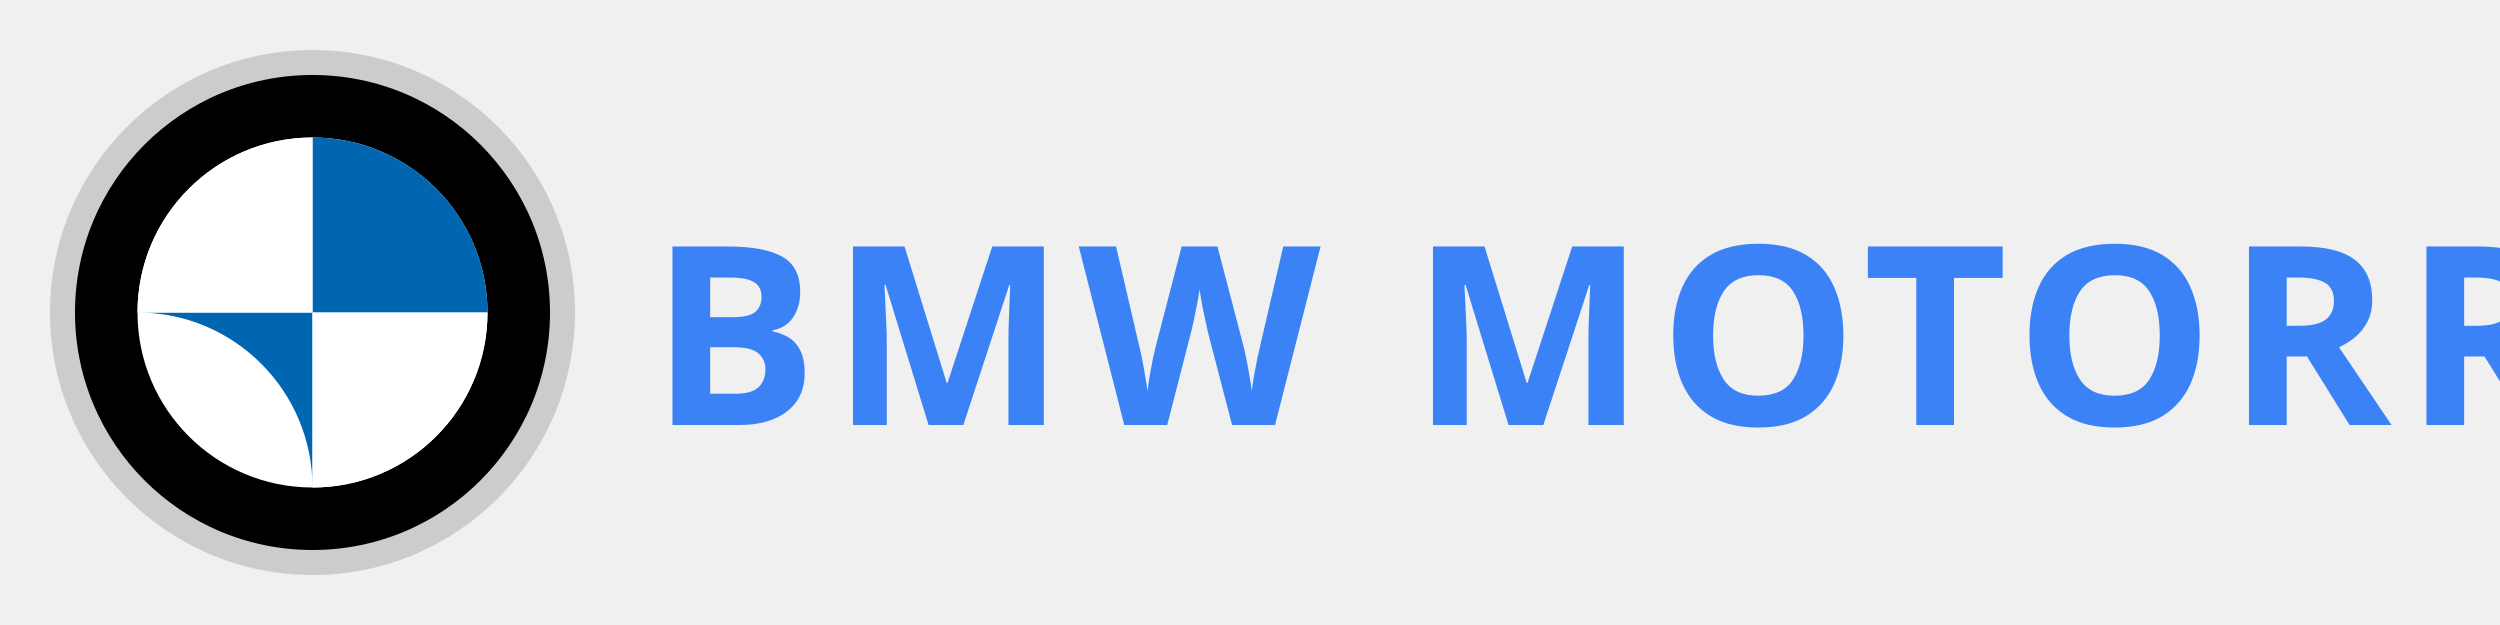
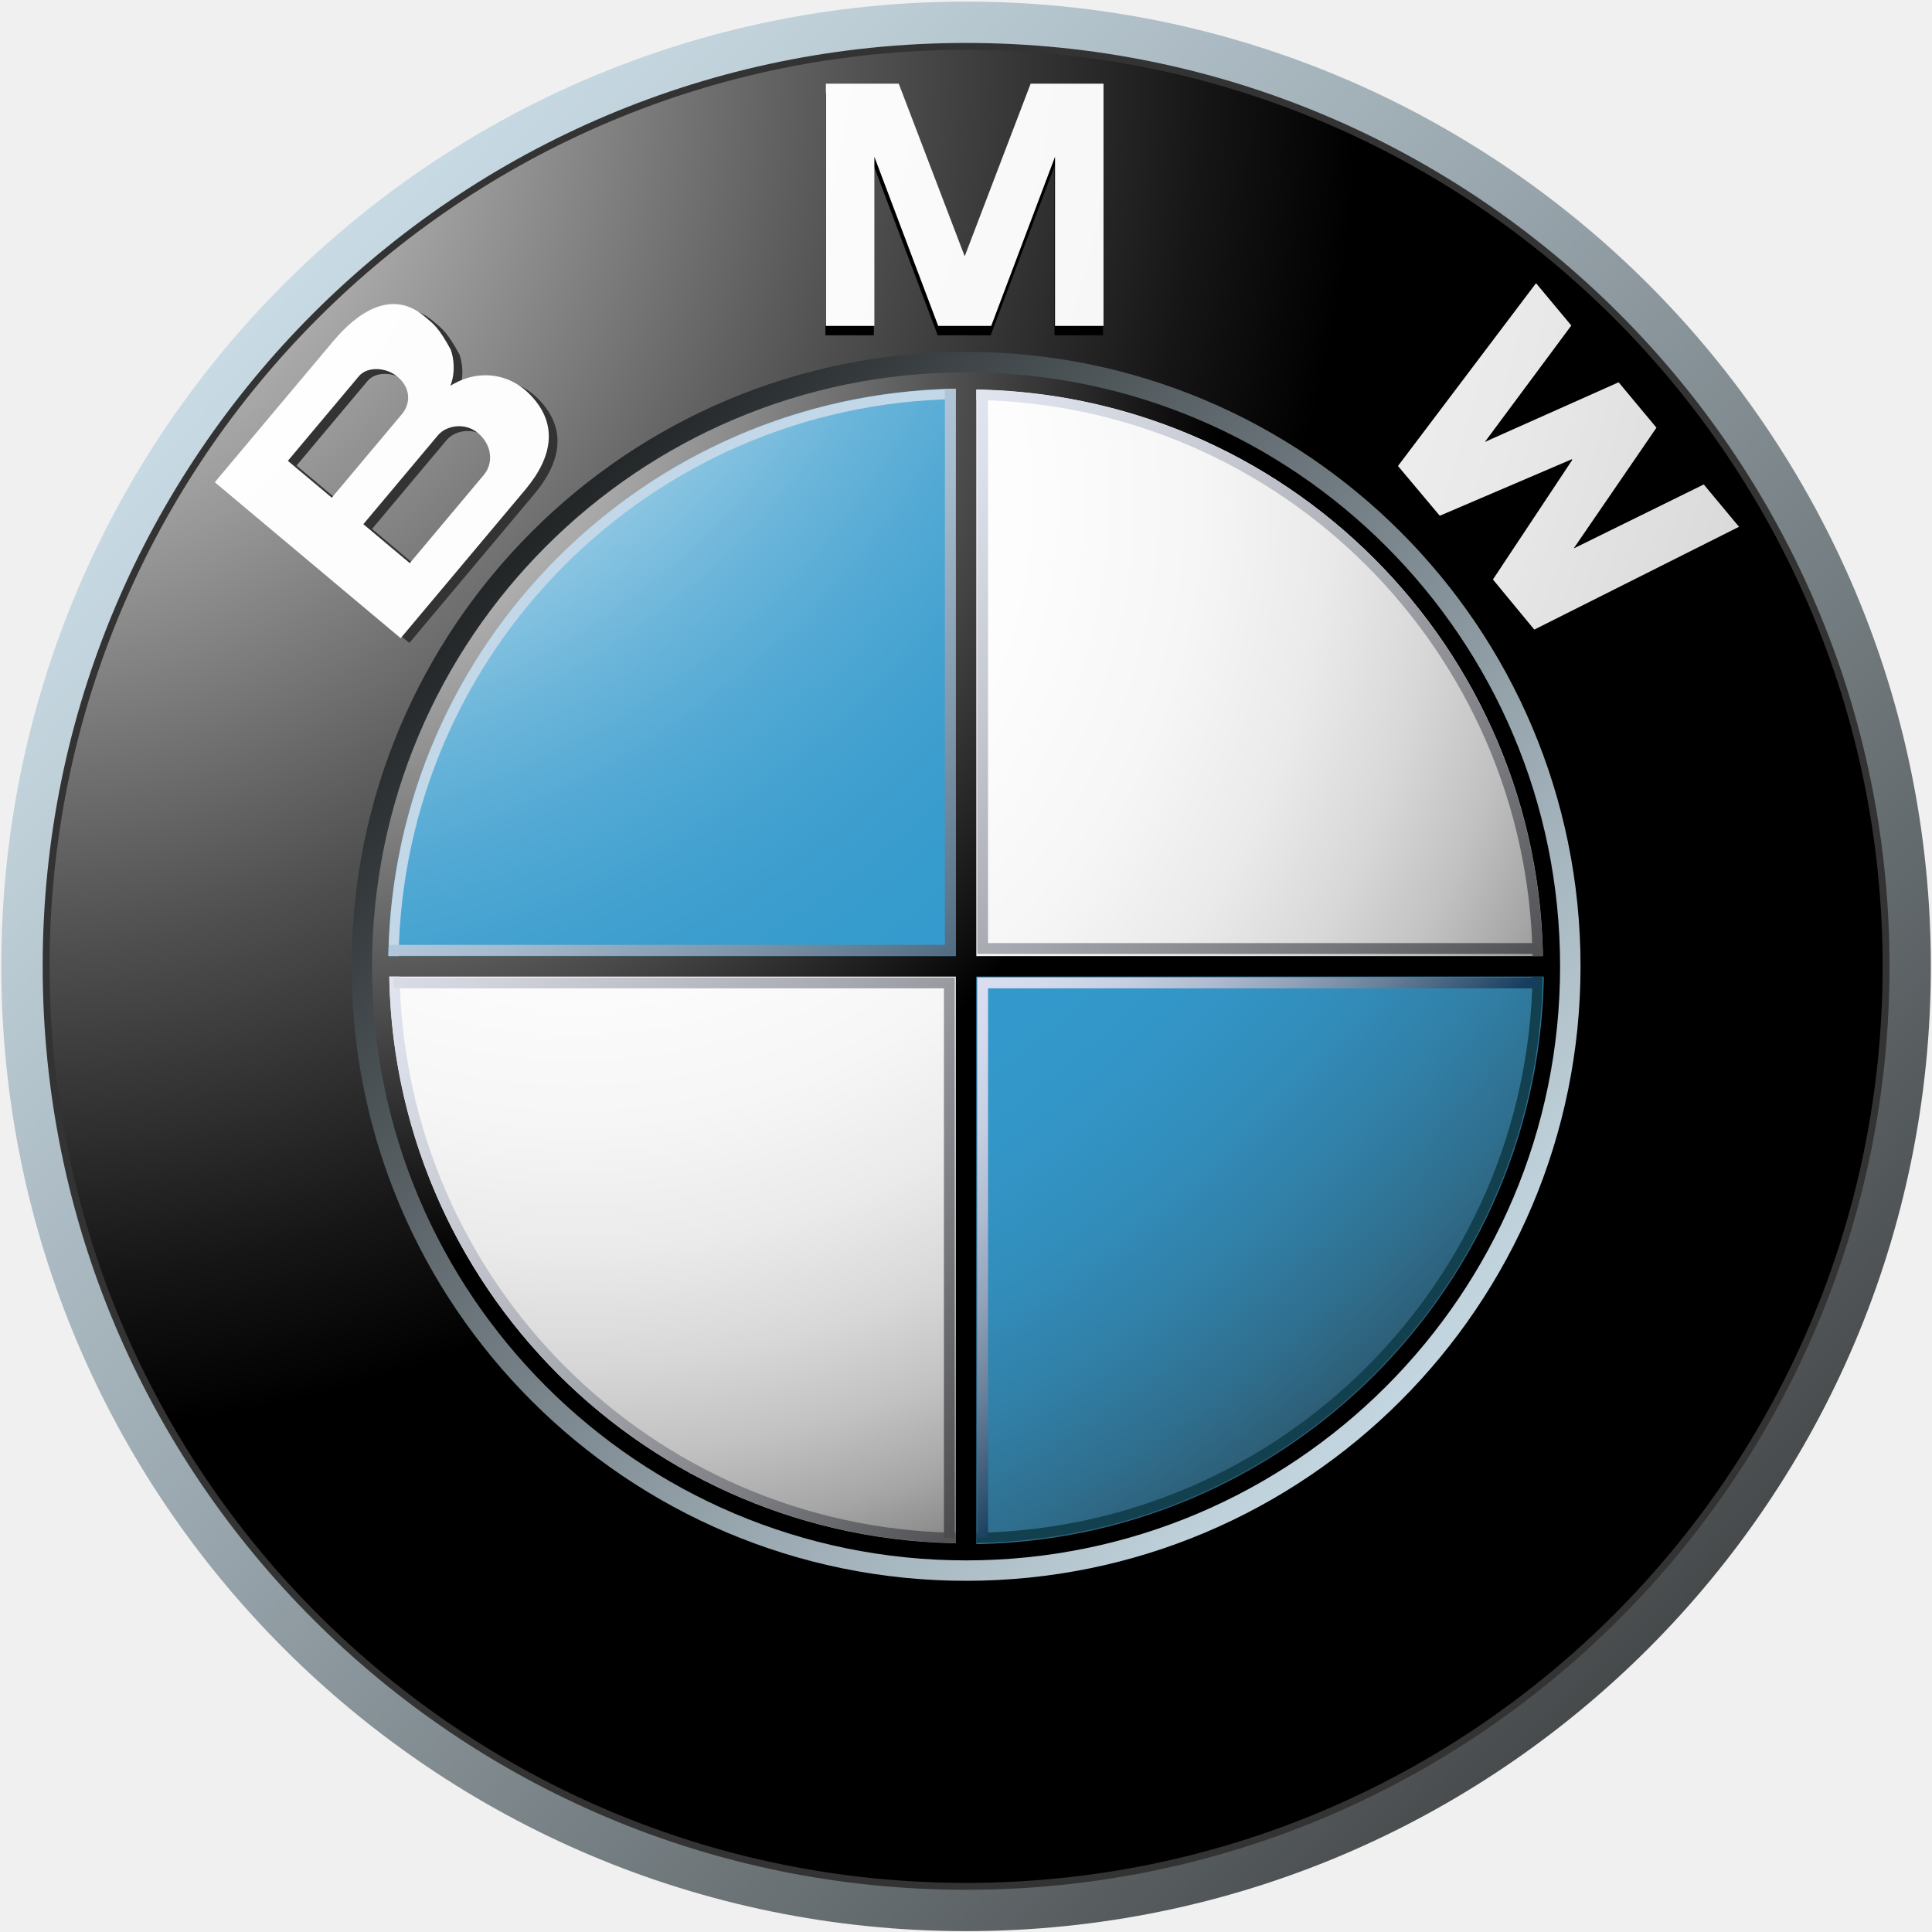
- <svg xmlns="http://www.w3.org/2000/svg" viewBox="0 0 200 50" width="100%" height="100%">
-   <circle cx="25" cy="25" r="20" fill="#000000" stroke="#CCCCCC" stroke-width="2" />
-   <circle cx="25" cy="25" r="14" fill="#FFFFFF" />
-   <path fill="#0066B1" d="M 25,25 L 25,11 A 14,14 0 0,1 39,25 Z" />
-   <path fill="#0066B1" d="M 25,25 L 11,25 A 14,14 0 0,1 25,39 Z" />
-   <path fill="#FFFFFF" d="M 25,25 L 39,25 A 14,14 0 0,1 25,39 Z" />
-   <path fill="#FFFFFF" d="M 25,25 L 25,11 A 14,14 0 0,0 11,25 Z" />
-   <text x="52" y="34" font-family="'Impact', 'Arial Black', sans-serif" font-size="20" font-weight="bold" fill="#3B82F6" letter-spacing="1">BMW MOTORRAD</text>
+ <svg xmlns="http://www.w3.org/2000/svg" xmlns:xlink="http://www.w3.org/1999/xlink" height="1015" viewBox="-.68 -.847 1015 1015" width="1015">
+   <linearGradient id="a" gradientUnits="userSpaceOnUse" x1="-74.197" x2="1001.25" y1="-54.648" y2="984.588">
+     <stop offset="0" stop-color="#dff4ff" />
+     <stop offset=".098" stop-color="#d6eaf5" />
+     <stop offset=".268" stop-color="#bfd0d9" />
+     <stop offset=".488" stop-color="#98a5ac" />
+     <stop offset=".747" stop-color="#646b6e" />
+     <stop offset="1" stop-color="#2b2b2b" />
+   </linearGradient>
+   <radialGradient id="b" cx="-6.317" cy="33.522" gradientUnits="userSpaceOnUse" r="720.108">
+     <stop offset="0" stop-color="#fff" />
+     <stop offset=".306" stop-color="#a8a8a8" />
+     <stop offset=".646" stop-color="#4f4f4f" />
+     <stop offset=".885" stop-color="#161616" />
+     <stop offset="1" />
+   </radialGradient>
+   <linearGradient id="c" gradientTransform="matrix(-1 0 0 -1 930.9756 1169.306)" gradientUnits="userSpaceOnUse" x1="54.041" x2="738.989" y1="304.847" y2="966.733">
+     <stop offset="0" stop-color="#dff4ff" />
+     <stop offset=".086" stop-color="#d6eaf5" />
+     <stop offset=".233" stop-color="#bed0d9" />
+     <stop offset=".424" stop-color="#96a4ac" />
+     <stop offset=".652" stop-color="#5f686d" />
+     <stop offset=".907" stop-color="#1a1d1e" />
+     <stop offset="1" />
+   </linearGradient>
+   <linearGradient id="d">
+     <stop offset="0" stop-color="#fff" />
+     <stop offset=".31" stop-color="#fdfdfd" />
+     <stop offset=".451" stop-color="#f6f6f6" />
+     <stop offset=".557" stop-color="#e9e9e9" />
+     <stop offset=".646" stop-color="#d7d7d7" />
+     <stop offset=".724" stop-color="#bfbfbf" />
+     <stop offset=".794" stop-color="#a2a2a2" />
+     <stop offset=".859" stop-color="#808080" />
+     <stop offset=".92" stop-color="#575757" />
+     <stop offset=".975" stop-color="#2b2b2b" />
+     <stop offset="1" stop-color="#141414" />
+   </linearGradient>
+   <radialGradient id="e" cx="-135.647" cy="-39.812" gradientUnits="userSpaceOnUse" r="1730.313" xlink:href="#d" />
+   <radialGradient id="f" cx="-135.723" cy="-39.812" gradientUnits="userSpaceOnUse" r="1730.461" xlink:href="#d" />
+   <radialGradient id="g" cx="-135.817" cy="-40.32" gradientUnits="userSpaceOnUse" r="1731.787" xlink:href="#d" />
+   <linearGradient id="h">
+     <stop offset="0" stop-color="#e6e6e6" />
+     <stop offset=".104" stop-color="#d6d6d6" />
+     <stop offset=".307" stop-color="#adadad" />
+     <stop offset=".588" stop-color="#6c6c6c" />
+     <stop offset=".933" stop-color="#121212" />
+     <stop offset="1" />
+   </linearGradient>
+   <radialGradient id="i" cx="174.253" cy="200.075" gradientUnits="userSpaceOnUse" r="466.718" xlink:href="#h" />
+   <radialGradient id="j" cx="301.906" cy="262.848" gradientUnits="userSpaceOnUse" r="678.742">
+     <stop offset="0" stop-color="#fff" />
+     <stop offset=".344" stop-color="#fdfdfd" />
+     <stop offset=".481" stop-color="#f6f6f6" />
+     <stop offset=".582" stop-color="#eaeaea" />
+     <stop offset=".665" stop-color="#d8d8d8" />
+     <stop offset=".737" stop-color="#c2c2c2" />
+     <stop offset=".802" stop-color="#a6a6a6" />
+     <stop offset=".86" stop-color="#848484" />
+     <stop offset=".913" stop-color="#5f5f5f" />
+     <stop offset=".949" stop-color="#404040" />
+     <stop offset=".957" stop-color="#404040" />
+     <stop offset="1" stop-color="#404040" />
+     <stop offset="1" />
+   </radialGradient>
+   <linearGradient id="k">
+     <stop offset=".169" stop-color="#fff" />
+     <stop offset=".196" stop-color="#e0eff7" />
+     <stop offset=".241" stop-color="#b2d9ec" />
+     <stop offset=".287" stop-color="#8bc5e2" />
+     <stop offset=".335" stop-color="#6bb5da" />
+     <stop offset=".384" stop-color="#52a9d4" />
+     <stop offset=".436" stop-color="#41a0cf" />
+     <stop offset=".491" stop-color="#369bcd" />
+     <stop offset=".556" stop-color="#39c" />
+     <stop offset=".606" stop-color="#3396c8" />
+     <stop offset=".655" stop-color="#328ebc" />
+     <stop offset=".705" stop-color="#3180a8" />
+     <stop offset=".754" stop-color="#2f6d8c" />
+     <stop offset=".803" stop-color="#2d5468" />
+     <stop offset=".851" stop-color="#2a373d" />
+     <stop offset=".871" stop-color="#292929" />
+   </linearGradient>
+   <radialGradient id="l" cx="102.618" cy="5.56" gradientUnits="userSpaceOnUse" r="1202.06" xlink:href="#k" />
+   <radialGradient id="m" cx="102.618" cy="5.551" gradientUnits="userSpaceOnUse" r="1202.037" xlink:href="#k" />
+   <radialGradient id="n" cx="180.627" cy="205.954" gradientUnits="userSpaceOnUse" r="457.773" xlink:href="#h" />
+   <linearGradient id="o">
+     <stop offset="0" stop-color="#f0f4ff" />
+     <stop offset=".109" stop-color="#ebeff9" />
+     <stop offset=".247" stop-color="#dce0ea" />
+     <stop offset=".403" stop-color="#c4c7cf" />
+     <stop offset=".57" stop-color="#a2a4ab" />
+     <stop offset=".747" stop-color="#76777c" />
+     <stop offset=".929" stop-color="#414243" />
+     <stop offset="1" stop-color="#2b2b2b" />
+   </linearGradient>
+   <linearGradient id="p" gradientUnits="userSpaceOnUse" x1="446.835" x2="893.254" xlink:href="#o" y1="91.655" y2="523.042" />
+   <linearGradient id="q" gradientUnits="userSpaceOnUse" x1="84.488" x2="530.914" xlink:href="#o" y1="455.87" y2="887.265" />
+   <linearGradient id="r" gradientUnits="userSpaceOnUse" x1="300.459" x2="531.948" y1="302.041" y2="525.736">
+     <stop offset="0" stop-color="#c2d7e8" />
+     <stop offset=".134" stop-color="#bacfe1" />
+     <stop offset=".343" stop-color="#a4bacd" />
+     <stop offset=".6" stop-color="#8098ac" />
+     <stop offset=".894" stop-color="#4e697f" />
+     <stop offset="1" stop-color="#3a566d" />
+   </linearGradient>
+   <linearGradient id="s" gradientUnits="userSpaceOnUse" x1="184.524" x2="626.457" y1="356.854" y2="783.908">
+     <stop offset="0" stop-color="#f0f4ff" />
+     <stop offset=".097" stop-color="#e8ebf6" />
+     <stop offset=".257" stop-color="#d1d4dd" />
+     <stop offset=".459" stop-color="#abaeb5" />
+     <stop offset=".695" stop-color="#78797d" />
+     <stop offset=".958" stop-color="#363637" />
+     <stop offset="1" stop-color="#2b2b2b" />
+   </linearGradient>
+   <linearGradient id="t" gradientUnits="userSpaceOnUse" x1="510.257" x2="665.275" y1="515.267" y2="665.066">
+     <stop offset="0" stop-color="#d9def0" />
+     <stop offset=".123" stop-color="#d4daec" />
+     <stop offset=".263" stop-color="#c7cfe2" />
+     <stop offset=".411" stop-color="#b0bcd1" />
+     <stop offset=".566" stop-color="#90a1b8" />
+     <stop offset=".725" stop-color="#677f99" />
+     <stop offset=".885" stop-color="#355674" />
+     <stop offset=".972" stop-color="#173d5d" />
+   </linearGradient>
+   <linearGradient id="u" gradientUnits="userSpaceOnUse" x1="351.678" x2="793.132" xlink:href="#o" y1="194.776" y2="621.366" />
+   <path d="m506.86 0c-279.92 0-506.86 226.918-506.86 506.848 0 279.926 226.94 506.848 506.86 506.848 279.94 0 506.857-226.922 506.857-506.848.001-279.93-226.916-506.848-506.857-506.848zm0 988.352c-265.939 0-481.495-215.574-481.495-481.504 0-265.927 215.556-481.512 481.495-481.512 265.937 0 481.511 215.584 481.511 481.512 0 265.93-215.574 481.504-481.511 481.504z" fill="url(#a)" />
+   <path d="m992.003 506.848c0 267.914-217.227 485.133-485.143 485.133-267.919 0-485.123-217.219-485.123-485.133 0-267.929 217.204-485.133 485.123-485.133 267.916 0 485.143 217.204 485.143 485.133z" fill="#333" />
+   <path d="m988.371 506.848c0 265.93-215.574 481.504-481.511 481.504-265.939 0-481.495-215.574-481.495-481.504 0-265.927 215.556-481.512 481.495-481.512 265.937 0 481.511 215.585 481.511 481.512z" fill="url(#b)" />
+   <path d="m829.676 506.848c0 178.28-144.53 322.803-322.815 322.803-178.289 0-322.819-144.522-322.819-322.803 0-178.289 144.53-322.816 322.819-322.816 178.285 0 322.815 144.528 322.815 322.816z" fill="url(#c)" />
+   <polygon points="519.79 175.308 553.324 86.431 553.324 175.308 578.792 175.308 578.792 48.021 540.518 48.021 505.704 139.157 506.035 139.157 471.223 48.021 432.947 48.021 432.947 175.308 458.416 175.308 458.416 86.431 491.949 175.308" />
+   <polygon points="869.313 232.384 825.798 295.831 894.146 262.216 912.684 284.447 805.115 338.459 783.379 312.144 825.077 249.275 824.83 248.965 755.473 278.651 733.489 252.513 806.021 156.469 824.563 178.712 779.146 239.871 849.433 208.522" />
+   <path d="m281.427 208.068c-10.251-9.951-26.069-12.951-40.939-3.733 2.847-7.363 1.691-14.858.186-19.015-6.414-11.662-8.662-13.137-13.899-17.561-17.097-14.324-35.082-2.093-47.93 13.219l-62.116 74.028 97.651 81.925 65.5-78.047c14.971-17.838 17.282-35.523 1.547-50.816zm-126.321 35.7l37.311-44.464c4.33-5.146 14.106-4.94 20.375.341 6.908 5.795 6.928 14.002 2.289 19.54l-36.896 43.95zm102.934 7.393l-38.896 46.353-24.355-20.47 39.185-46.711c4.434-5.281 14.313-6.817 20.974-1.229 7.505 6.312 8.247 15.912 3.092 22.057z" fill="#333" />
+   <polygon fill="url(#e)" points="520.06 170.39 553.592 81.515 553.592 170.39 579.063 170.39 579.063 43.103 540.784 43.103 505.973 134.236 506.303 134.236 471.491 43.103 433.212 43.103 433.212 170.39 458.683 170.39 458.683 81.515 492.218 170.39" />
+   <polygon fill="url(#f)" points="869.563 223.844 826.067 287.293 894.413 253.667 912.934 275.909 805.38 329.921 783.645 303.596 825.345 240.735 825.1 240.416 755.72 270.114 733.759 243.963 806.291 147.93 824.83 170.164 779.419 231.322 849.68 199.985" />
+   <path d="m276.868 205.563c-10.23-9.951-26.069-12.953-40.916-3.743 2.824-7.364 1.67-14.86.166-18.996-6.415-11.682-8.642-13.137-13.923-17.57-17.096-14.333-35.059-2.095-47.887 13.231l-62.139 74.016 97.653 81.926 65.499-78.059c14.953-17.839 17.282-35.512 1.547-50.805zm-126.317 35.698l37.307-44.453c4.312-5.155 14.086-4.949 20.376.319 6.909 5.806 6.93 14.023 2.268 19.54l-36.873 43.959zm102.952 7.393l-38.896 46.352-24.398-20.47 39.207-46.721c4.433-5.269 14.291-6.806 20.953-1.216 7.547 6.32 8.29 15.9 3.134 22.055z" fill="url(#g)" />
+   <path d="m194.788 506.852c0-172.358 139.724-312.082 312.073-312.082 172.367 0 312.072 139.724 312.072 312.082 0 172.351-139.705 312.071-312.072 312.071-172.35 0-312.073-139.72-312.073-312.071z" fill="url(#i)" />
+   <path d="m203.759 506.852c0-167.399 135.702-303.112 303.102-303.112s303.12 135.712 303.12 303.112c0 167.401-135.721 303.113-303.12 303.113s-303.102-135.712-303.102-303.113z" fill="url(#j)" />
+   <path d="m203.284 506.852h303.576v-303.575c-167.669 0-303.576 135.908-303.576 303.575z" fill="url(#l)" />
+   <path d="m506.86 506.852v303.579c167.667 0 303.576-135.933 303.576-303.579z" fill="url(#m)" />
+   <polygon fill="url(#n)" points="812.95 501.458 512.242 501.458 512.242 200.75 501.476 200.75 501.476 501.458 200.768 501.458 200.768 512.225 501.476 512.225 501.476 812.942 512.242 812.942 512.242 512.225 812.95 512.225" />
+   <path d="m512.242 209.267c160.141 2.848 289.366 132.062 292.232 292.191h5.36c-2.863-163.099-134.482-294.736-297.593-297.583v5.392z" fill="url(#p)" />
+   <path d="m208.729 501.418c2.845-160.347 132.256-289.747 292.604-292.604v-5.383c-163.336 2.856-295.12 134.669-297.987 297.986h5.383z" fill="#c2d7e8" />
+   <path d="m501.476 804.433c-160.139-2.844-289.364-132.069-292.211-292.208h-5.381c2.866 163.108 134.484 294.75 297.593 297.594v-5.386z" fill="url(#q)" />
+   <path d="m804.475 512.225c-2.866 160.139-132.092 289.364-292.232 292.208v5.386c163.11-2.844 294.747-134.485 297.593-297.594z" fill="#12404f" />
+   <polygon fill="url(#r)" points="495.724 203.432 495.724 495.551 203.614 495.551 203.614 501.315 495.724 501.315 501.476 501.315 501.476 495.551 501.476 203.432" />
+   <polygon fill="url(#s)" points="495.229 806.995 495.229 518.391 206.029 518.391 206.029 512.7 495.229 512.7 500.92 512.7 500.92 518.391 500.92 806.995" />
+   <polygon fill="url(#t)" points="518.409 806.995 518.409 518.391 807.011 518.391 807.011 512.7 518.409 512.7 512.737 512.7 512.737 518.391 512.737 806.995" />
+   <polygon fill="url(#u)" points="518.409 206.011 518.409 494.613 807.011 494.613 807.011 500.295 518.409 500.295 512.737 500.295 512.737 494.613 512.737 206.011" />
</svg>
